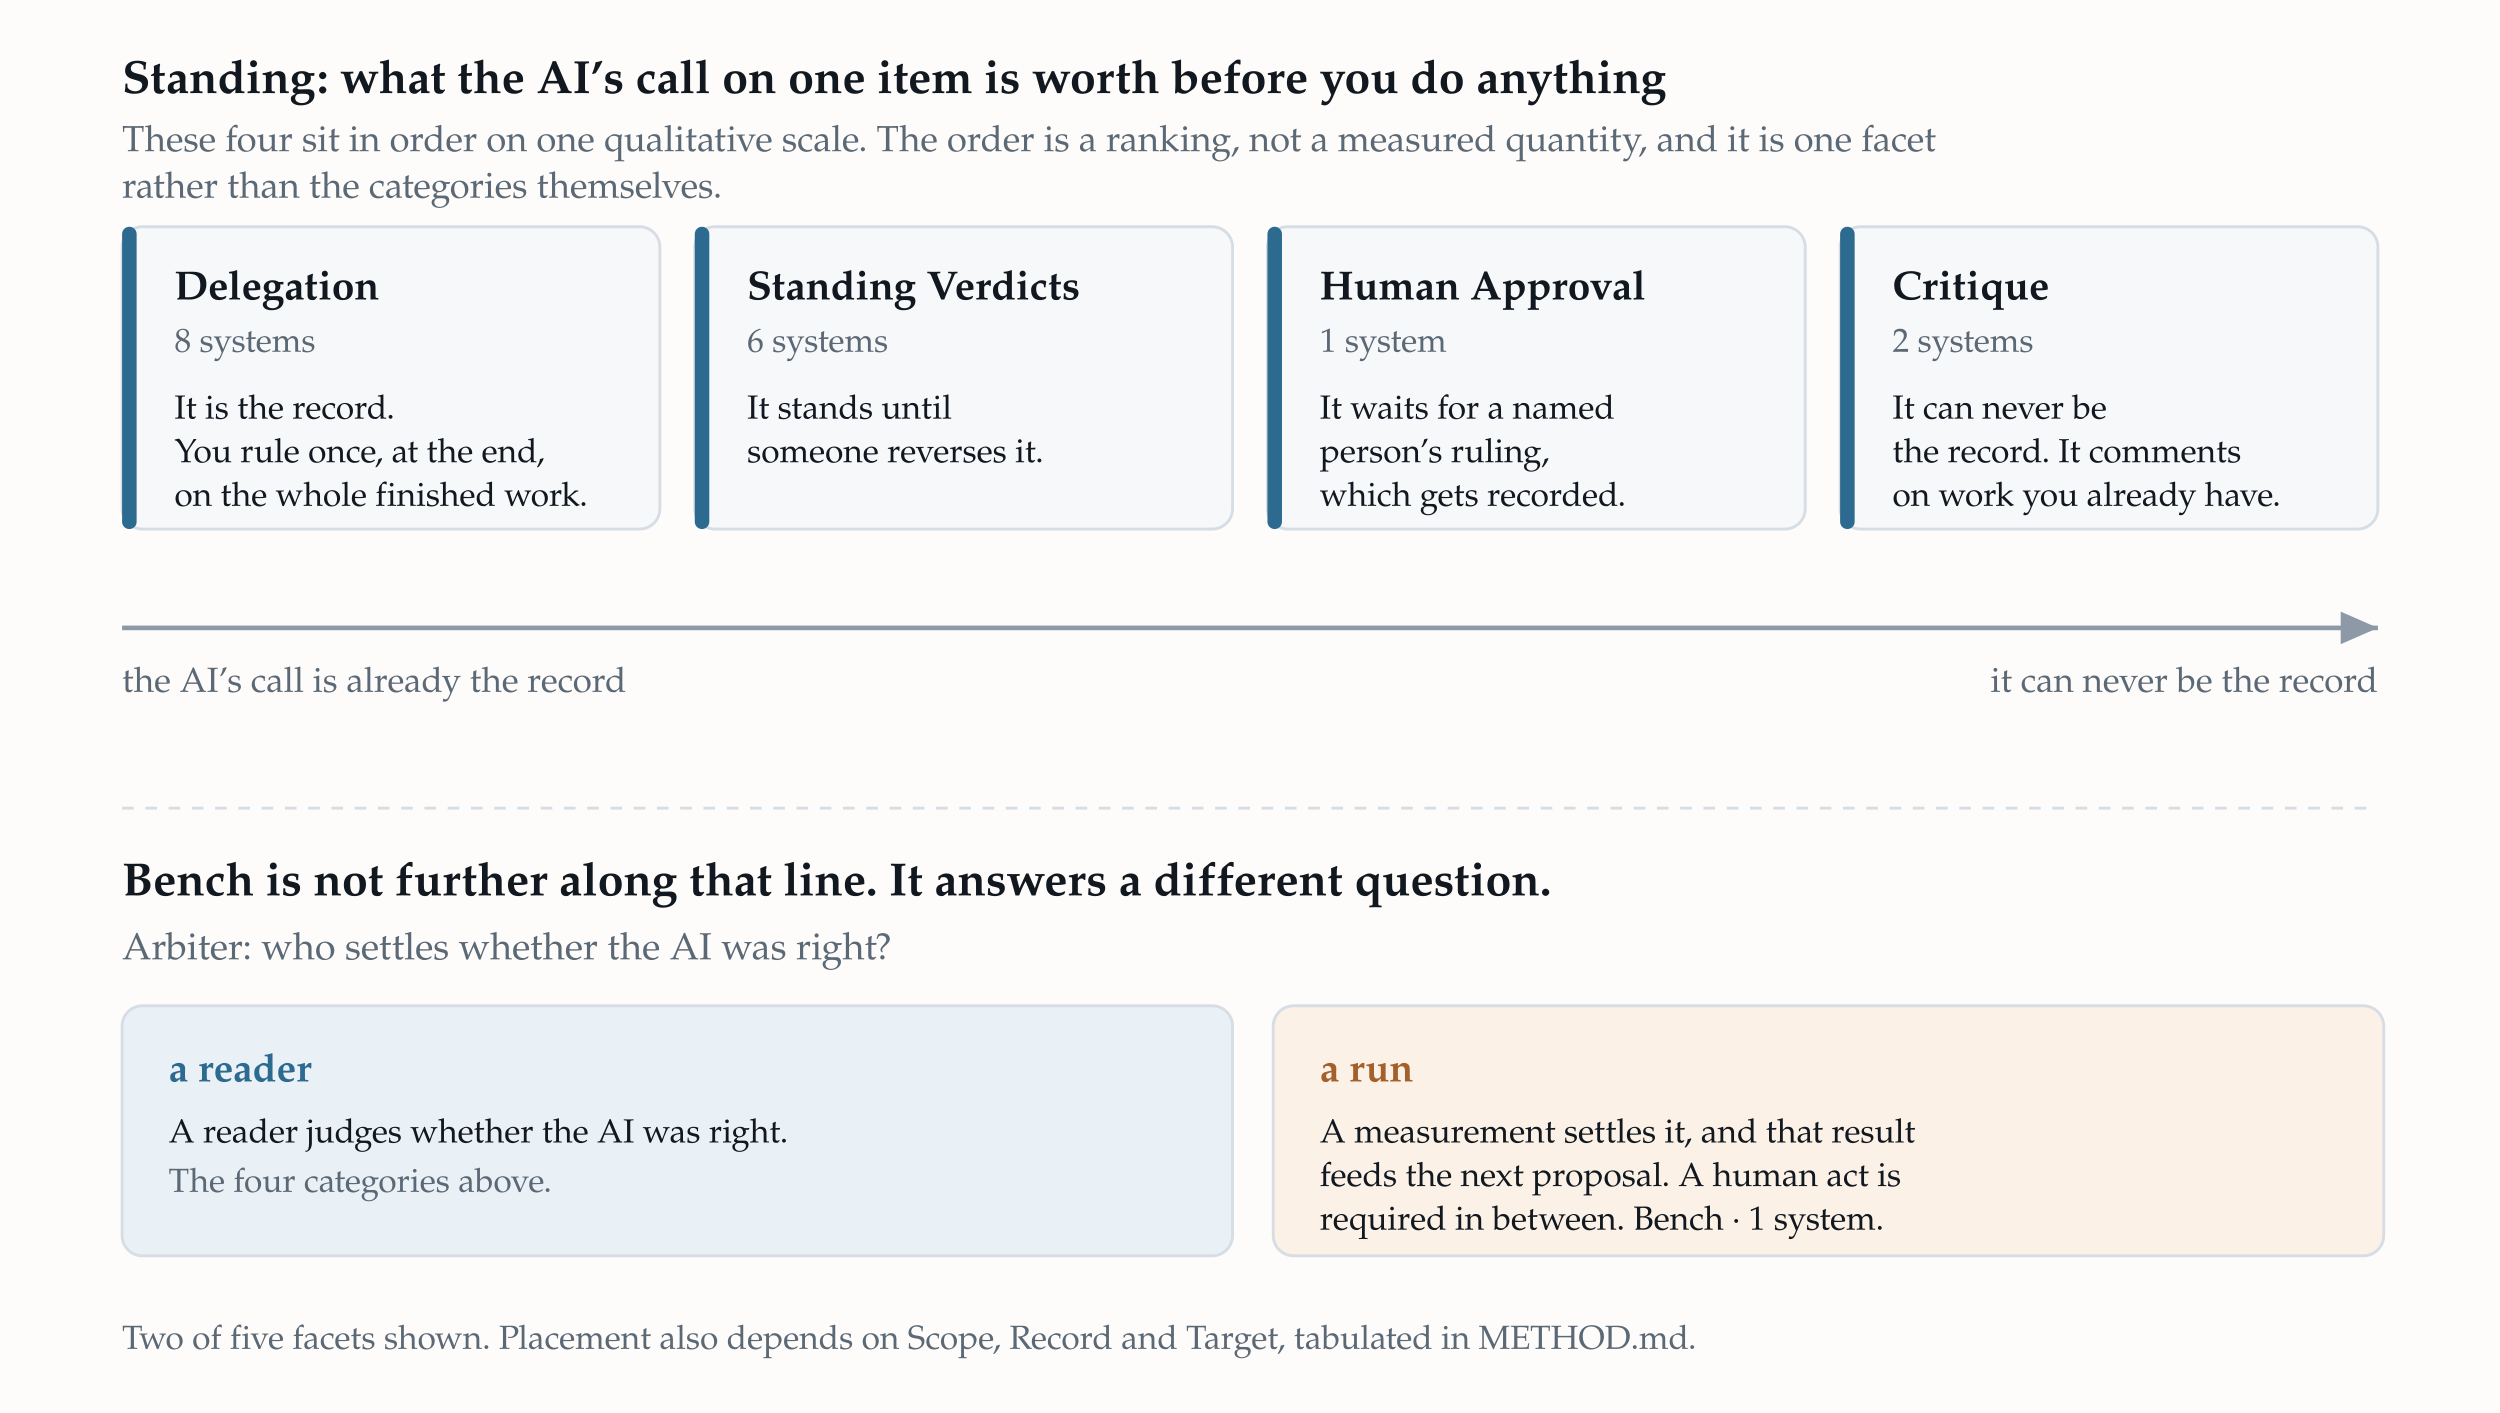
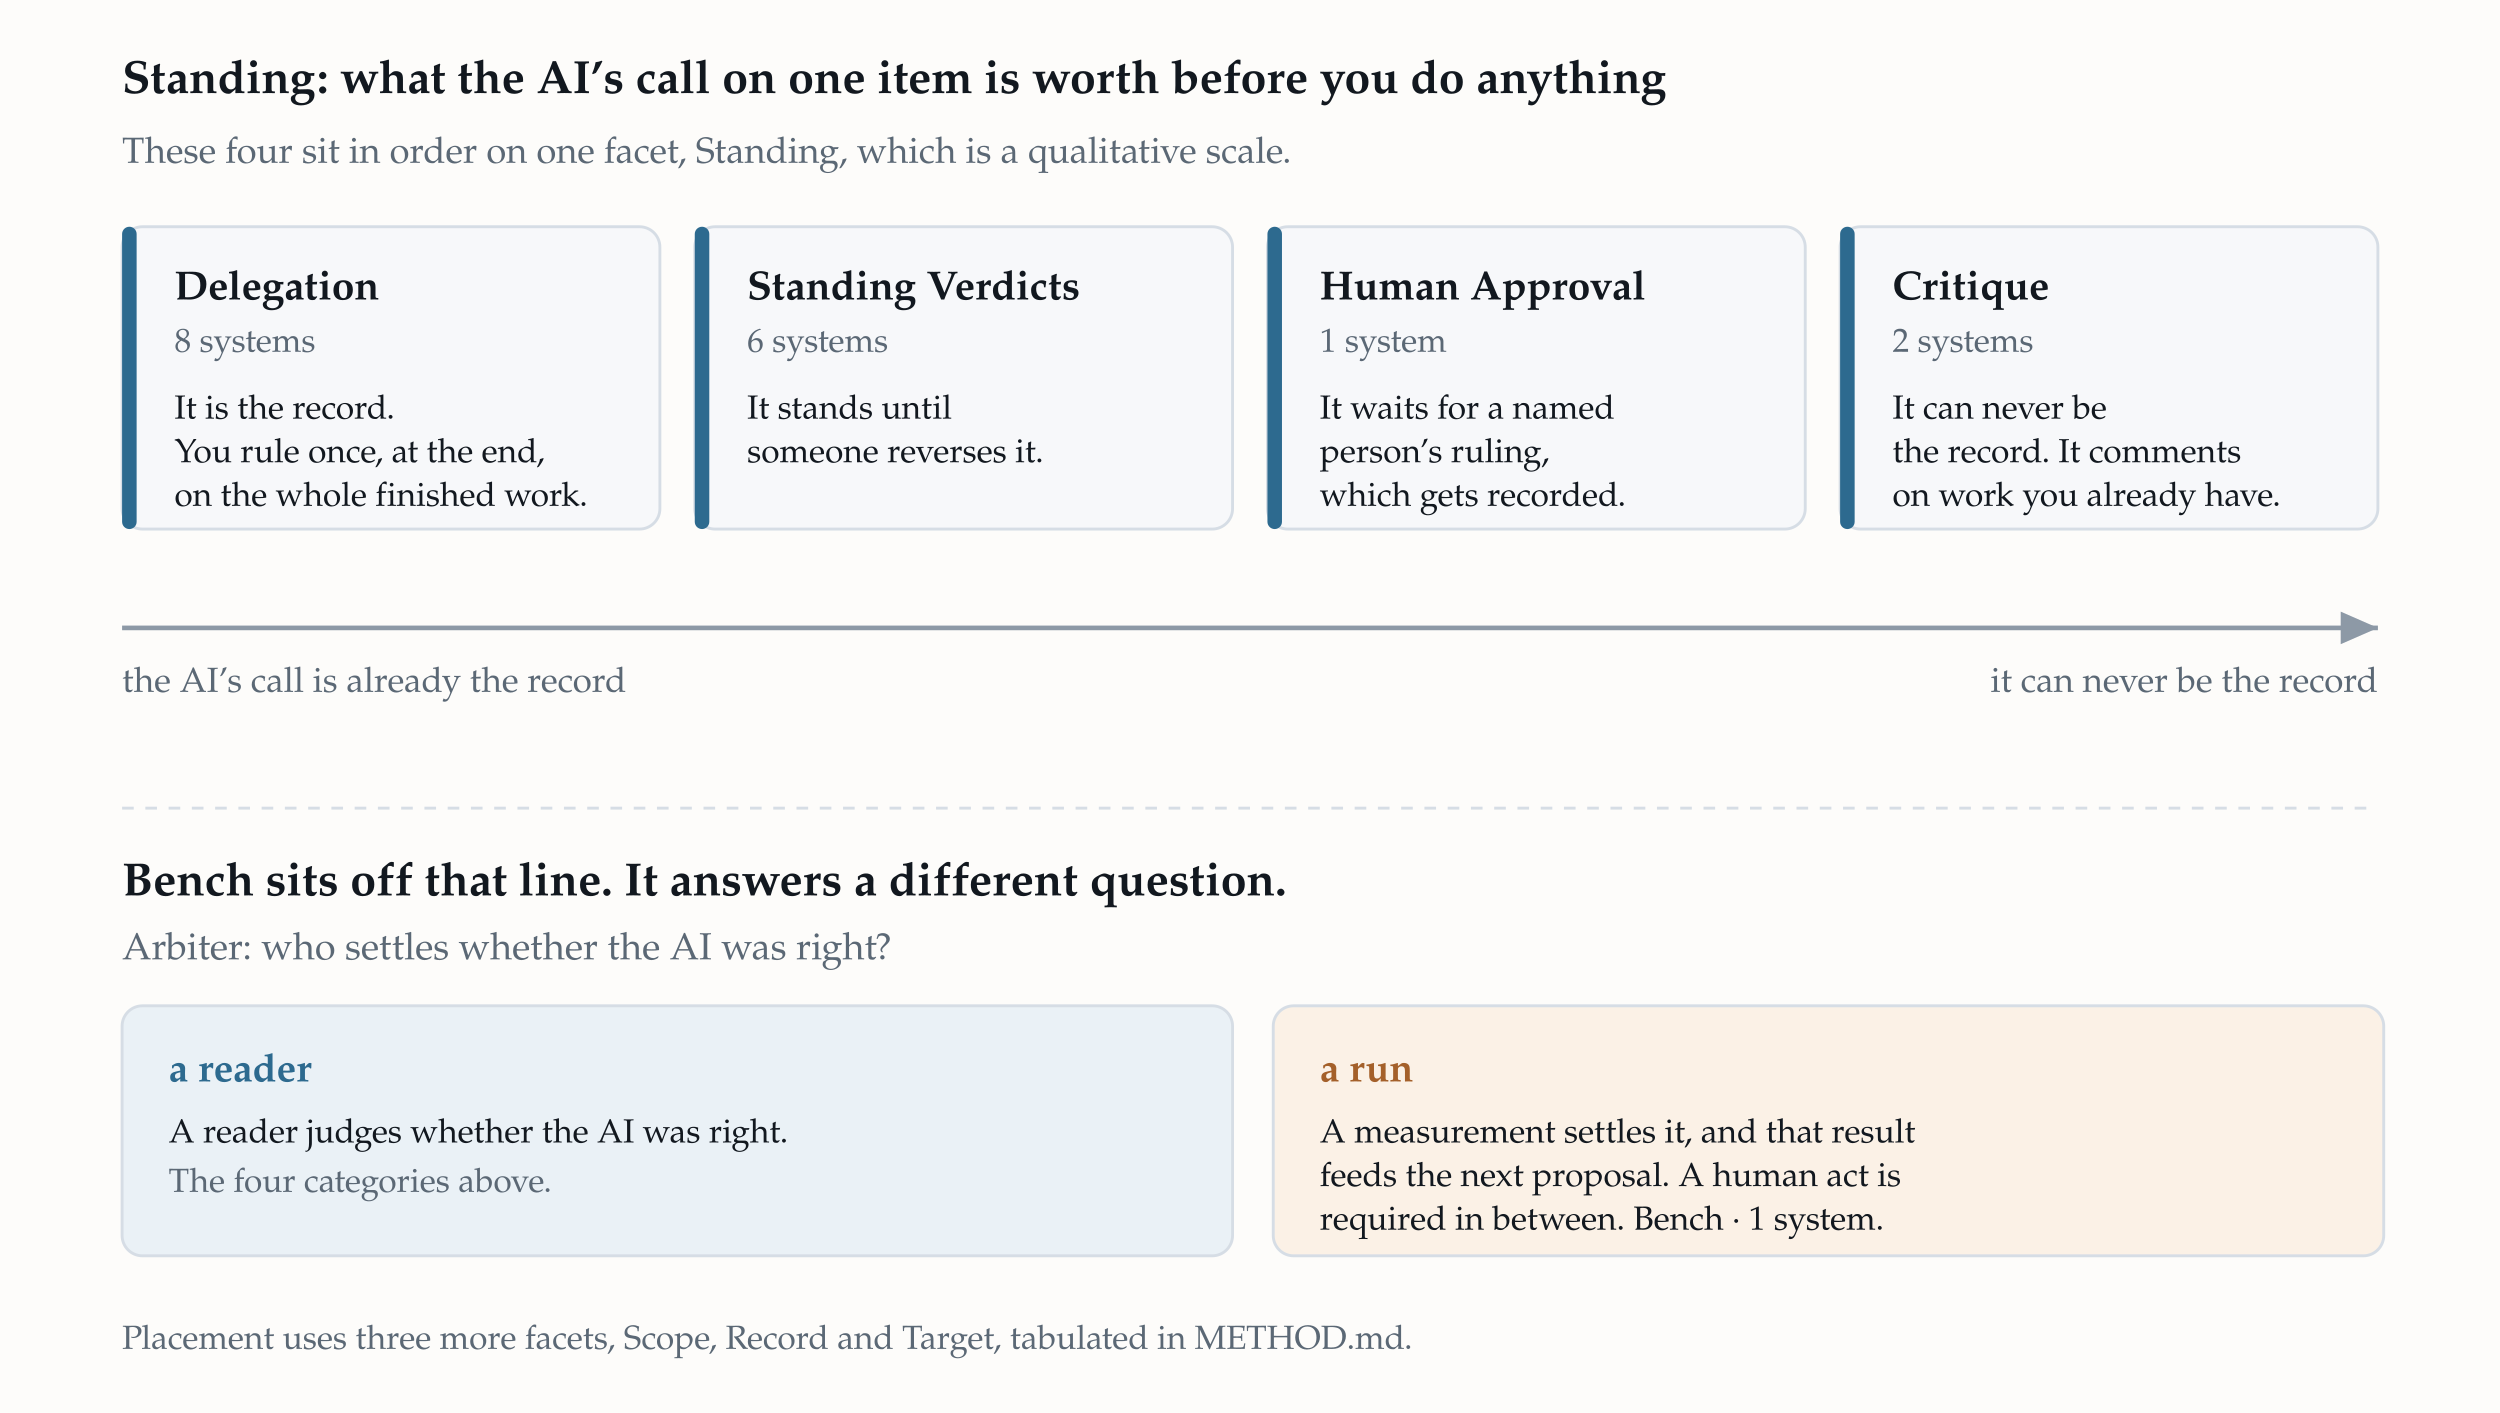
<svg xmlns="http://www.w3.org/2000/svg" width="860" height="486" viewBox="0 0 860 486" font-family="&quot;Iowan Old Style&quot;,&quot;Palatino Linotype&quot;,Palatino,&quot;Book Antiqua&quot;,Georgia,&quot;Times New Roman&quot;,serif" role="img" aria-labelledby="figtitle figdesc">
  <rect width="860" height="486" fill="#fdfcfa" />
  <text x="42" y="32" font-size="16" font-weight="600" fill="#12181f">Standing: what the AI’s call on one item is worth before you do anything</text>
-   <text x="42" y="52" font-size="12.5" fill="#5b6875">These four sit in order on one qualitative scale. The order is a ranking, not a measured quantity, and it is one facet</text>
-   <text x="42" y="68" font-size="12.5" fill="#5b6875">rather than the categories themselves.</text>
+   <text x="42" y="56" font-size="12.5" fill="#5b6875">These four sit in order on one facet, Standing, which is a qualitative scale.</text>
  <rect x="42" y="78" width="185" height="104" rx="7" fill="#f7f8fa" stroke="#d6dde5" />
  <rect x="42" y="78" width="5" height="104" rx="2.5" fill="#2d6a8f" />
  <text x="60" y="103" font-size="14" font-weight="700" fill="#12181f">Delegation</text>
  <text x="60" y="121" font-size="11.5" fill="#5b6875">8 systems</text>
  <text x="60" y="144" font-size="11.5" fill="#12181f">It is the record.</text>
  <text x="60" y="159" font-size="11.5" fill="#12181f">You rule once, at the end,</text>
  <text x="60" y="174" font-size="11.5" fill="#12181f">on the whole finished work.</text>
  <rect x="239" y="78" width="185" height="104" rx="7" fill="#f7f8fa" stroke="#d6dde5" />
  <rect x="239" y="78" width="5" height="104" rx="2.5" fill="#2d6a8f" />
  <text x="257" y="103" font-size="14" font-weight="700" fill="#12181f">Standing Verdicts</text>
  <text x="257" y="121" font-size="11.5" fill="#5b6875">6 systems</text>
  <text x="257" y="144" font-size="11.5" fill="#12181f">It stands until</text>
  <text x="257" y="159" font-size="11.5" fill="#12181f">someone reverses it.</text>
  <rect x="436" y="78" width="185" height="104" rx="7" fill="#f7f8fa" stroke="#d6dde5" />
  <rect x="436" y="78" width="5" height="104" rx="2.5" fill="#2d6a8f" />
  <text x="454" y="103" font-size="14" font-weight="700" fill="#12181f">Human Approval</text>
  <text x="454" y="121" font-size="11.5" fill="#5b6875">1 system</text>
  <text x="454" y="144" font-size="11.5" fill="#12181f">It waits for a named</text>
  <text x="454" y="159" font-size="11.5" fill="#12181f">person’s ruling,</text>
  <text x="454" y="174" font-size="11.5" fill="#12181f">which gets recorded.</text>
  <rect x="633" y="78" width="185" height="104" rx="7" fill="#f7f8fa" stroke="#d6dde5" />
  <rect x="633" y="78" width="5" height="104" rx="2.5" fill="#2d6a8f" />
  <text x="651" y="103" font-size="14" font-weight="700" fill="#12181f">Critique</text>
  <text x="651" y="121" font-size="11.5" fill="#5b6875">2 systems</text>
  <text x="651" y="144" font-size="11.5" fill="#12181f">It can never be</text>
  <text x="651" y="159" font-size="11.5" fill="#12181f">the record. It comments</text>
  <text x="651" y="174" font-size="11.5" fill="#12181f">on work you already have.</text>
  <defs>
    <marker id="arwlight" markerWidth="9" markerHeight="9" refX="8" refY="4.5" orient="auto">
      <path d="M0,1 L8,4.5 L0,8 z" fill="#8d99a6" />
    </marker>
  </defs>
  <line x1="42" y1="216" x2="818" y2="216" stroke="#8d99a6" stroke-width="1.6" marker-end="url(#arwlight)" />
  <text x="42" y="238" font-size="12" fill="#5b6875">the AI’s call is already the record</text>
  <text x="818" y="238" font-size="12" fill="#5b6875" text-anchor="end">it can never be the record</text>
  <line x1="42" y1="278" x2="818" y2="278" stroke="#d6dde5" stroke-width="1" stroke-dasharray="4 4" />
-   <text x="42" y="308" font-size="16" font-weight="600" fill="#12181f">Bench is not further along that line. It answers a different question.</text>
+   <text x="42" y="308" font-size="16" font-weight="600" fill="#12181f">Bench sits off that line. It answers a different question.</text>
  <text x="42" y="330" font-size="13" fill="#5b6875">Arbiter: who settles whether the AI was right?</text>
  <rect x="42" y="346" width="382" height="86" rx="7" fill="#eaf1f6" stroke="#d6dde5" />
  <text x="58" y="372" font-size="13.5" font-weight="700" fill="#2d6a8f">a reader</text>
  <text x="58" y="393" font-size="11.5" fill="#12181f">A reader judges whether the AI was right.</text>
  <text x="58" y="410" font-size="11.5" fill="#5b6875">The four categories above.</text>
  <rect x="438" y="346" width="382" height="86" rx="7" fill="#fbf1e6" stroke="#d6dde5" />
  <text x="454" y="372" font-size="13.5" font-weight="700" fill="#a4602a">a run</text>
  <text x="454" y="393" font-size="11.5" fill="#12181f">A measurement settles it, and that result</text>
  <text x="454" y="408" font-size="11.5" fill="#12181f">feeds the next proposal. A human act is</text>
  <text x="454" y="423" font-size="11.5" fill="#12181f">required in between. Bench · 1 system.</text>
-   <text x="42" y="464" font-size="11.5" fill="#5b6875">Two of five facets shown. Placement also depends on Scope, Record and Target, tabulated in METHOD.md.</text>
+   <text x="42" y="464" font-size="11.5" fill="#5b6875">Placement uses three more facets, Scope, Record and Target, tabulated in METHOD.md.</text>
</svg>
